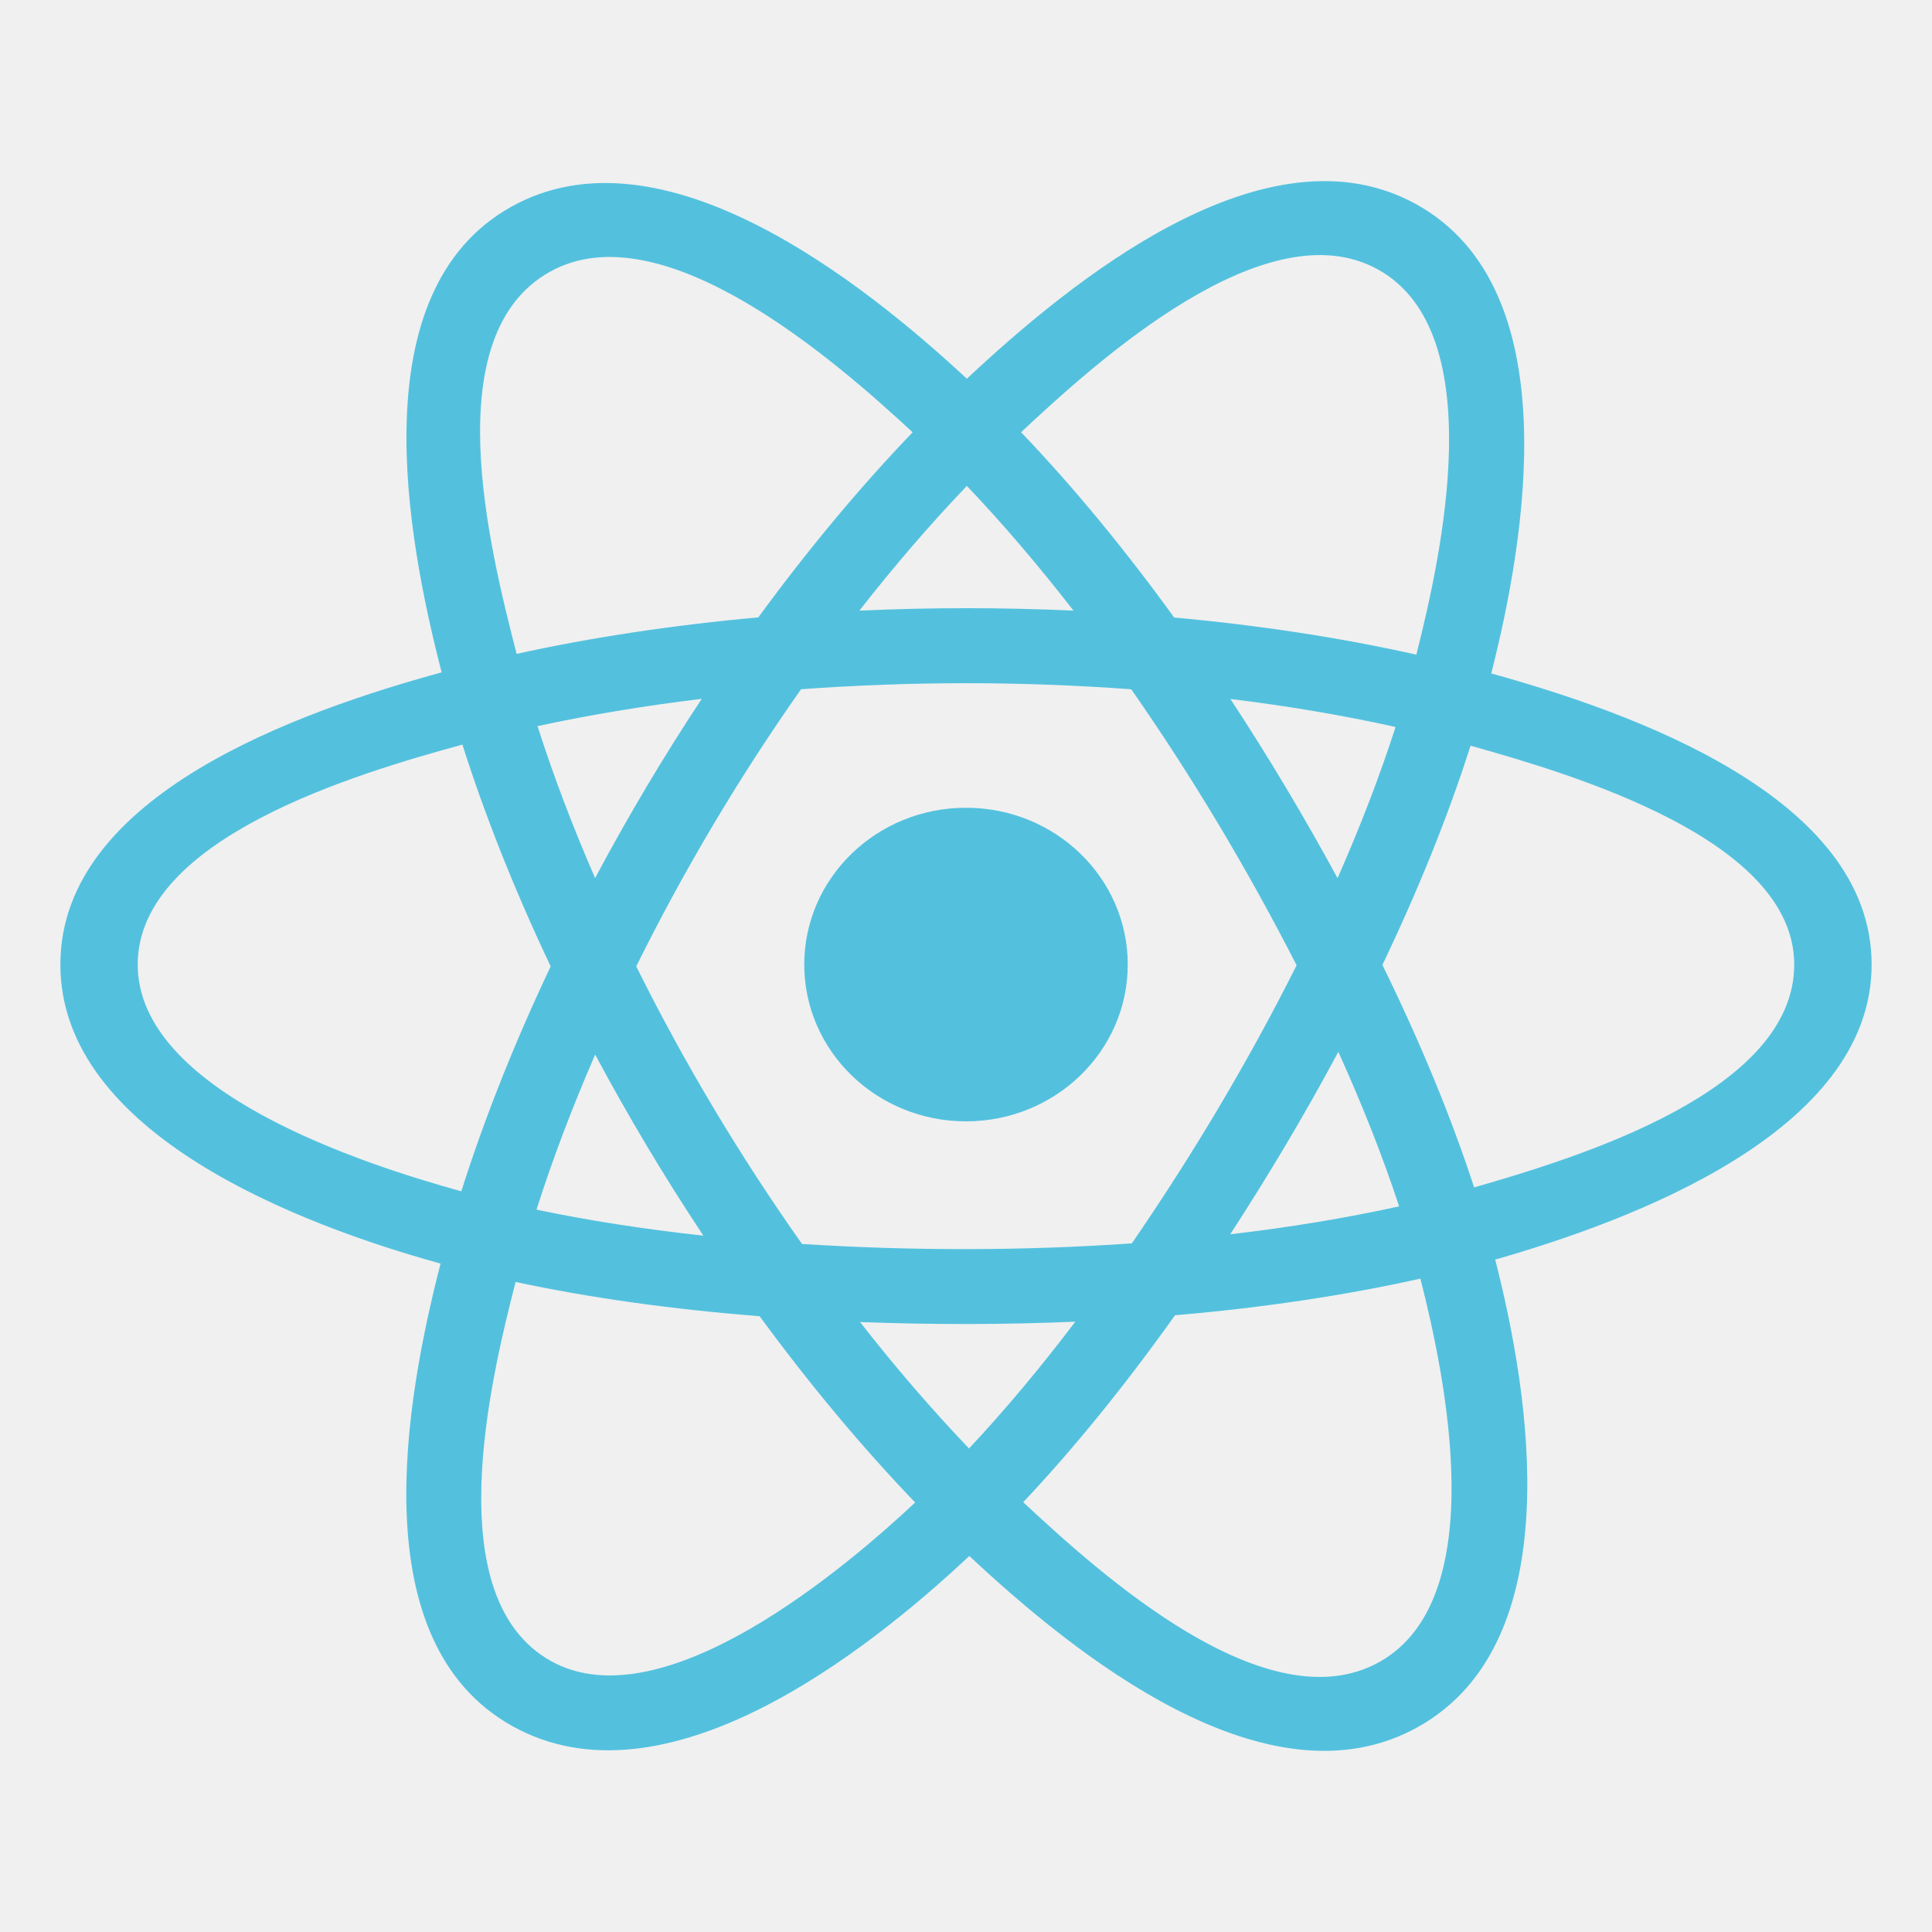
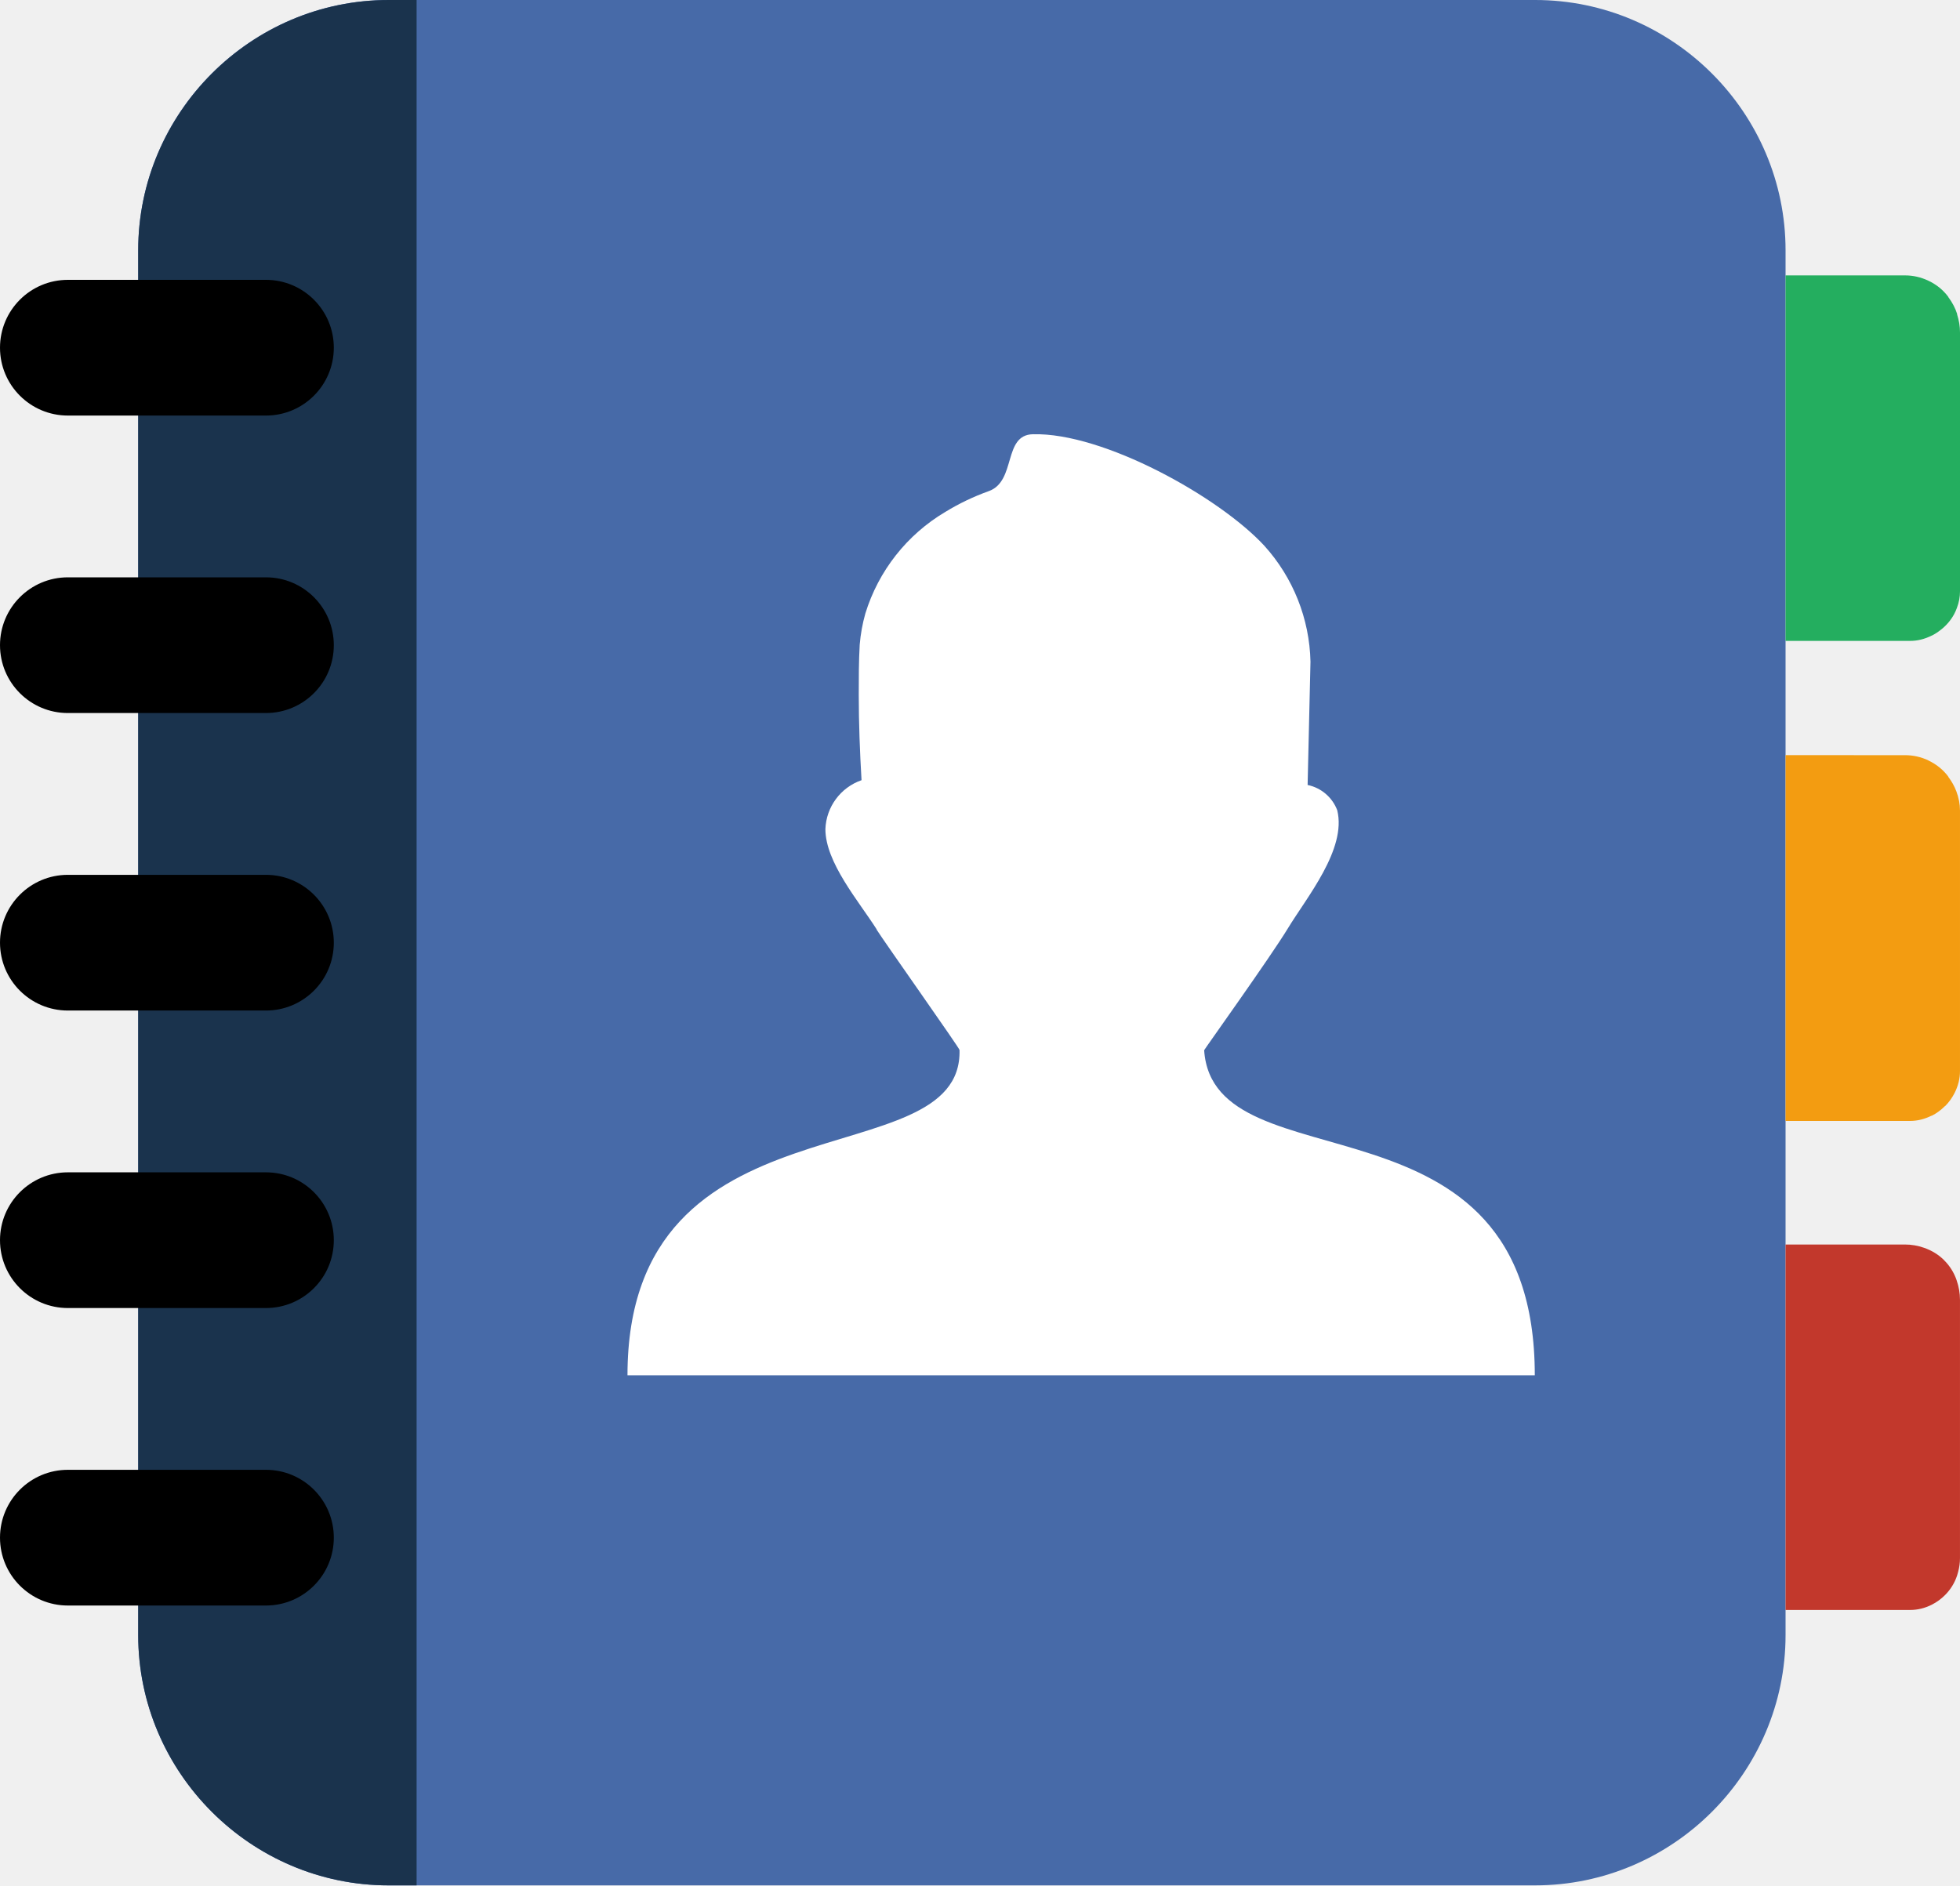
- <svg xmlns="http://www.w3.org/2000/svg" width="800px" height="800px" viewBox="0 0 32 32" fill="none">
-   <path d="M18.679 15.976C18.679 14.541 17.48 13.379 16 13.379C14.521 13.379 13.321 14.541 13.321 15.976C13.321 17.41 14.521 18.573 16 18.573C17.48 18.573 18.679 17.41 18.679 15.976Z" fill="#53C1DE" />
-   <path fill-rule="evenodd" clip-rule="evenodd" d="M24.7 11.154C25.266 8.925 25.977 4.791 23.47 3.39C20.975 1.995 17.728 4.668 16.014 6.273C14.304 4.684 10.966 2.022 8.462 3.428C5.968 4.828 6.737 8.893 7.315 11.136C4.988 11.776 1 13.156 1 15.976C1 18.787 4.984 20.289 7.297 20.929C6.717 23.184 5.986 27.191 8.483 28.588C10.997 29.993 14.325 27.395 16.055 25.772C17.781 27.386 20.997 30.002 23.492 28.601C25.996 27.196 25.344 23.118 24.765 20.863C27.007 20.221 31 18.752 31 15.976C31 13.184 26.99 11.792 24.7 11.154ZM24.416 19.667C24.037 18.502 23.524 17.262 22.897 15.982C23.495 14.732 23.988 13.509 24.357 12.351C26.036 12.823 29.718 13.901 29.718 15.976C29.718 18.07 26.185 19.159 24.416 19.667ZM22.85 27.526C20.988 28.571 18.222 26.07 16.948 24.881C17.793 23.984 18.638 22.942 19.462 21.785C20.913 21.66 22.283 21.456 23.526 21.178C23.933 22.773 24.72 26.476 22.85 27.526ZM9.124 27.511C7.261 26.47 8.113 22.895 8.54 21.233C9.768 21.497 11.129 21.686 12.582 21.801C13.412 22.933 14.282 23.974 15.158 24.886C14.075 25.901 10.995 28.557 9.124 27.511ZM2.281 15.976C2.281 13.874 5.942 12.803 7.659 12.333C8.035 13.517 8.527 14.754 9.121 16.006C8.519 17.277 8.02 18.534 7.641 19.732C6.004 19.278 2.281 18.079 2.281 15.976ZM9.104 4.504C10.973 3.454 13.875 6.01 15.116 7.16C14.244 8.068 13.383 9.101 12.56 10.226C11.149 10.353 9.799 10.557 8.557 10.83C8.091 9.021 7.236 5.552 9.104 4.504ZM20.379 11.577C21.337 11.694 22.254 11.85 23.115 12.041C22.856 12.844 22.534 13.684 22.154 14.545C21.604 13.533 21.014 12.542 20.379 11.577ZM16.014 8.048C16.605 8.669 17.197 9.362 17.78 10.114C16.599 10.06 15.415 10.06 14.234 10.114C14.817 9.368 15.414 8.676 16.014 8.048ZM9.857 14.544C9.483 13.686 9.164 12.842 8.903 12.027C9.759 11.842 10.672 11.69 11.623 11.575C10.987 12.537 10.397 13.528 9.857 14.544ZM11.65 20.466C10.668 20.359 9.741 20.215 8.886 20.035C9.15 19.206 9.477 18.343 9.858 17.467C10.406 18.493 11.005 19.494 11.65 20.466ZM16.05 23.991C15.442 23.356 14.836 22.653 14.245 21.897C15.433 21.942 16.623 21.942 17.811 21.891C17.227 22.661 16.637 23.365 16.05 23.991ZM22.167 17.422C22.568 18.308 22.906 19.166 23.174 19.981C22.304 20.173 21.365 20.328 20.376 20.444C21.015 19.461 21.615 18.454 22.167 17.422ZM18.747 20.594C16.93 20.72 15.102 20.719 13.284 20.604C12.251 19.142 11.331 17.603 10.538 16.006C11.328 14.412 12.24 12.876 13.268 11.416C15.088 11.283 16.918 11.282 18.737 11.417C19.756 12.877 20.668 14.409 21.476 15.988C20.677 17.581 19.759 19.12 18.747 20.594ZM22.83 4.467C24.701 5.513 23.868 9.227 23.459 10.843C22.215 10.564 20.863 10.357 19.448 10.228C18.624 9.09 17.77 8.055 16.912 7.159C18.169 5.984 20.978 3.431 22.83 4.467Z" fill="#53C1DE" />
+ <svg xmlns="http://www.w3.org/2000/svg" shape-rendering="geometricPrecision" text-rendering="geometricPrecision" image-rendering="optimizeQuality" fill-rule="evenodd" clip-rule="evenodd" viewBox="0 0 512 492.585">
+   <path fill="#476AA8" d="M101.509 0h299.515c35.975 0 65.407 29.463 65.407 65.407v361.768c0 35.946-29.462 65.408-65.407 65.408H101.509c-35.946 0-65.408-29.433-65.408-65.408V65.407C36.101 29.432 65.534 0 101.509 0z" />
+   <path fill="#1A334D" d="M108.828 492.585h-7.32c-35.976 0-65.408-29.47-65.408-65.408V65.409C36.1 29.471 65.568.002 101.508.002h7.32v492.583z" />
+   <path fill="#F39C11" fill-rule="nonzero" d="M466.431 197.295l31.156.004c2.184 0 4.213.457 6.162 1.372l-.008.017c2.169 1.027 3.873 2.437 5.221 4.235l-.029.027c.921 1.227 1.625 2.494 2.115 3.798.632 1.686.95 3.365.95 5.036v68.044c0 1.96-.461 3.851-1.392 5.689a13.519 13.519 0 01-2.49 3.473l-.025-.025c-1.089 1.089-2.255 1.941-3.494 2.553l-.021-.034c-1.843.921-3.716 1.378-5.62 1.378l-32.525-.002v-95.565z" />
+   <path fill="#24AE5F" fill-rule="nonzero" d="M466.433 71.954l31.158-.002c2.157 0 4.175.461 6.118 1.375 2.193 1.029 3.905 2.45 5.253 4.257l-.029.019c1.047 1.403 1.832 2.868 2.336 4.466l-.041.014c.508 1.604.772 3.174.772 4.759v67.645c0 1.46-.268 2.929-.812 4.351a11.933 11.933 0 01-.764 1.7 12.827 12.827 0 01-3.397 3.972 13.514 13.514 0 01-2.376 1.547l-.008-.017-.037.017c-1.847.923-3.721 1.39-5.643 1.39h-32.53V71.954z" />
+   <path fill="#C2382C" fill-rule="nonzero" d="M466.433 325.148h31.15c1.746 0 3.4.289 5.033.861 2.111.743 3.83 1.828 5.256 3.254l-.011.01c1.476 1.451 2.567 3.205 3.266 5.222l-.012-.002.012.04a15.28 15.28 0 01.869 5.029v67.549c0 1.168-.159 2.344-.475 3.534-.082.322-.172.651-.279.982a12.882 12.882 0 01-3.124 5.081 13.376 13.376 0 01-3.473 2.538c-1.834.927-3.729 1.384-5.687 1.384l-32.525.002v-95.484z" />
+   <path fill="#fff" fill-rule="nonzero" d="M229.002 242.8c-4.674-7.353-13.388-17.451-13.388-26.187a14.074 14.074 0 019.44-12.777c-.431-7.353-.726-14.841-.726-22.262 0-4.379 0-8.804.249-13.138a43.18 43.18 0 011.473-8.146 46.867 46.867 0 0120.905-26.551 61.155 61.155 0 0111.347-5.426c7.235-2.606 3.65-14.702 11.524-14.861 18.403-.476 48.652 16.362 60.453 29.138a46.716 46.716 0 0112.05 30.273l-.748 32.223a10.567 10.567 0 017.737 6.602c2.519 10.189-8.033 22.829-12.934 30.93-4.539 7.466-21.83 31.61-21.83 31.77 2.446 36.465 86.372 7.897 86.372 84.931l-237.012.001c0-75.257 87.641-50.989 86.737-85 0-.476-19.879-28.593-21.648-31.429l-.001-.091z" />
+   <path fill-rule="nonzero" d="M17.729 108.571C7.939 108.571 0 100.633 0 90.843c0-9.79 7.939-17.729 17.729-17.729h51.742c9.79 0 17.729 7.939 17.729 17.729s-7.939 17.728-17.729 17.728H17.729zm0 310.899C7.939 419.47 0 411.532 0 401.742c0-9.79 7.939-17.729 17.729-17.729h51.742c9.79 0 17.729 7.939 17.729 17.729s-7.939 17.728-17.729 17.728H17.729zm0-77.724C7.939 341.746 0 333.808 0 324.018c0-9.79 7.939-17.729 17.729-17.729h51.742c9.79 0 17.729 7.939 17.729 17.729s-7.939 17.728-17.729 17.728H17.729zm0-77.725C7.939 264.021 0 256.082 0 246.292c0-9.789 7.939-17.728 17.729-17.728h51.742c9.79 0 17.729 7.939 17.729 17.728 0 9.79-7.939 17.729-17.729 17.729H17.729zm0-77.728C7.939 186.293 0 178.355 0 168.565c0-9.79 7.939-17.729 17.729-17.729h51.742c9.79 0 17.729 7.939 17.729 17.729s-7.939 17.728-17.729 17.728H17.729z" />
</svg>
